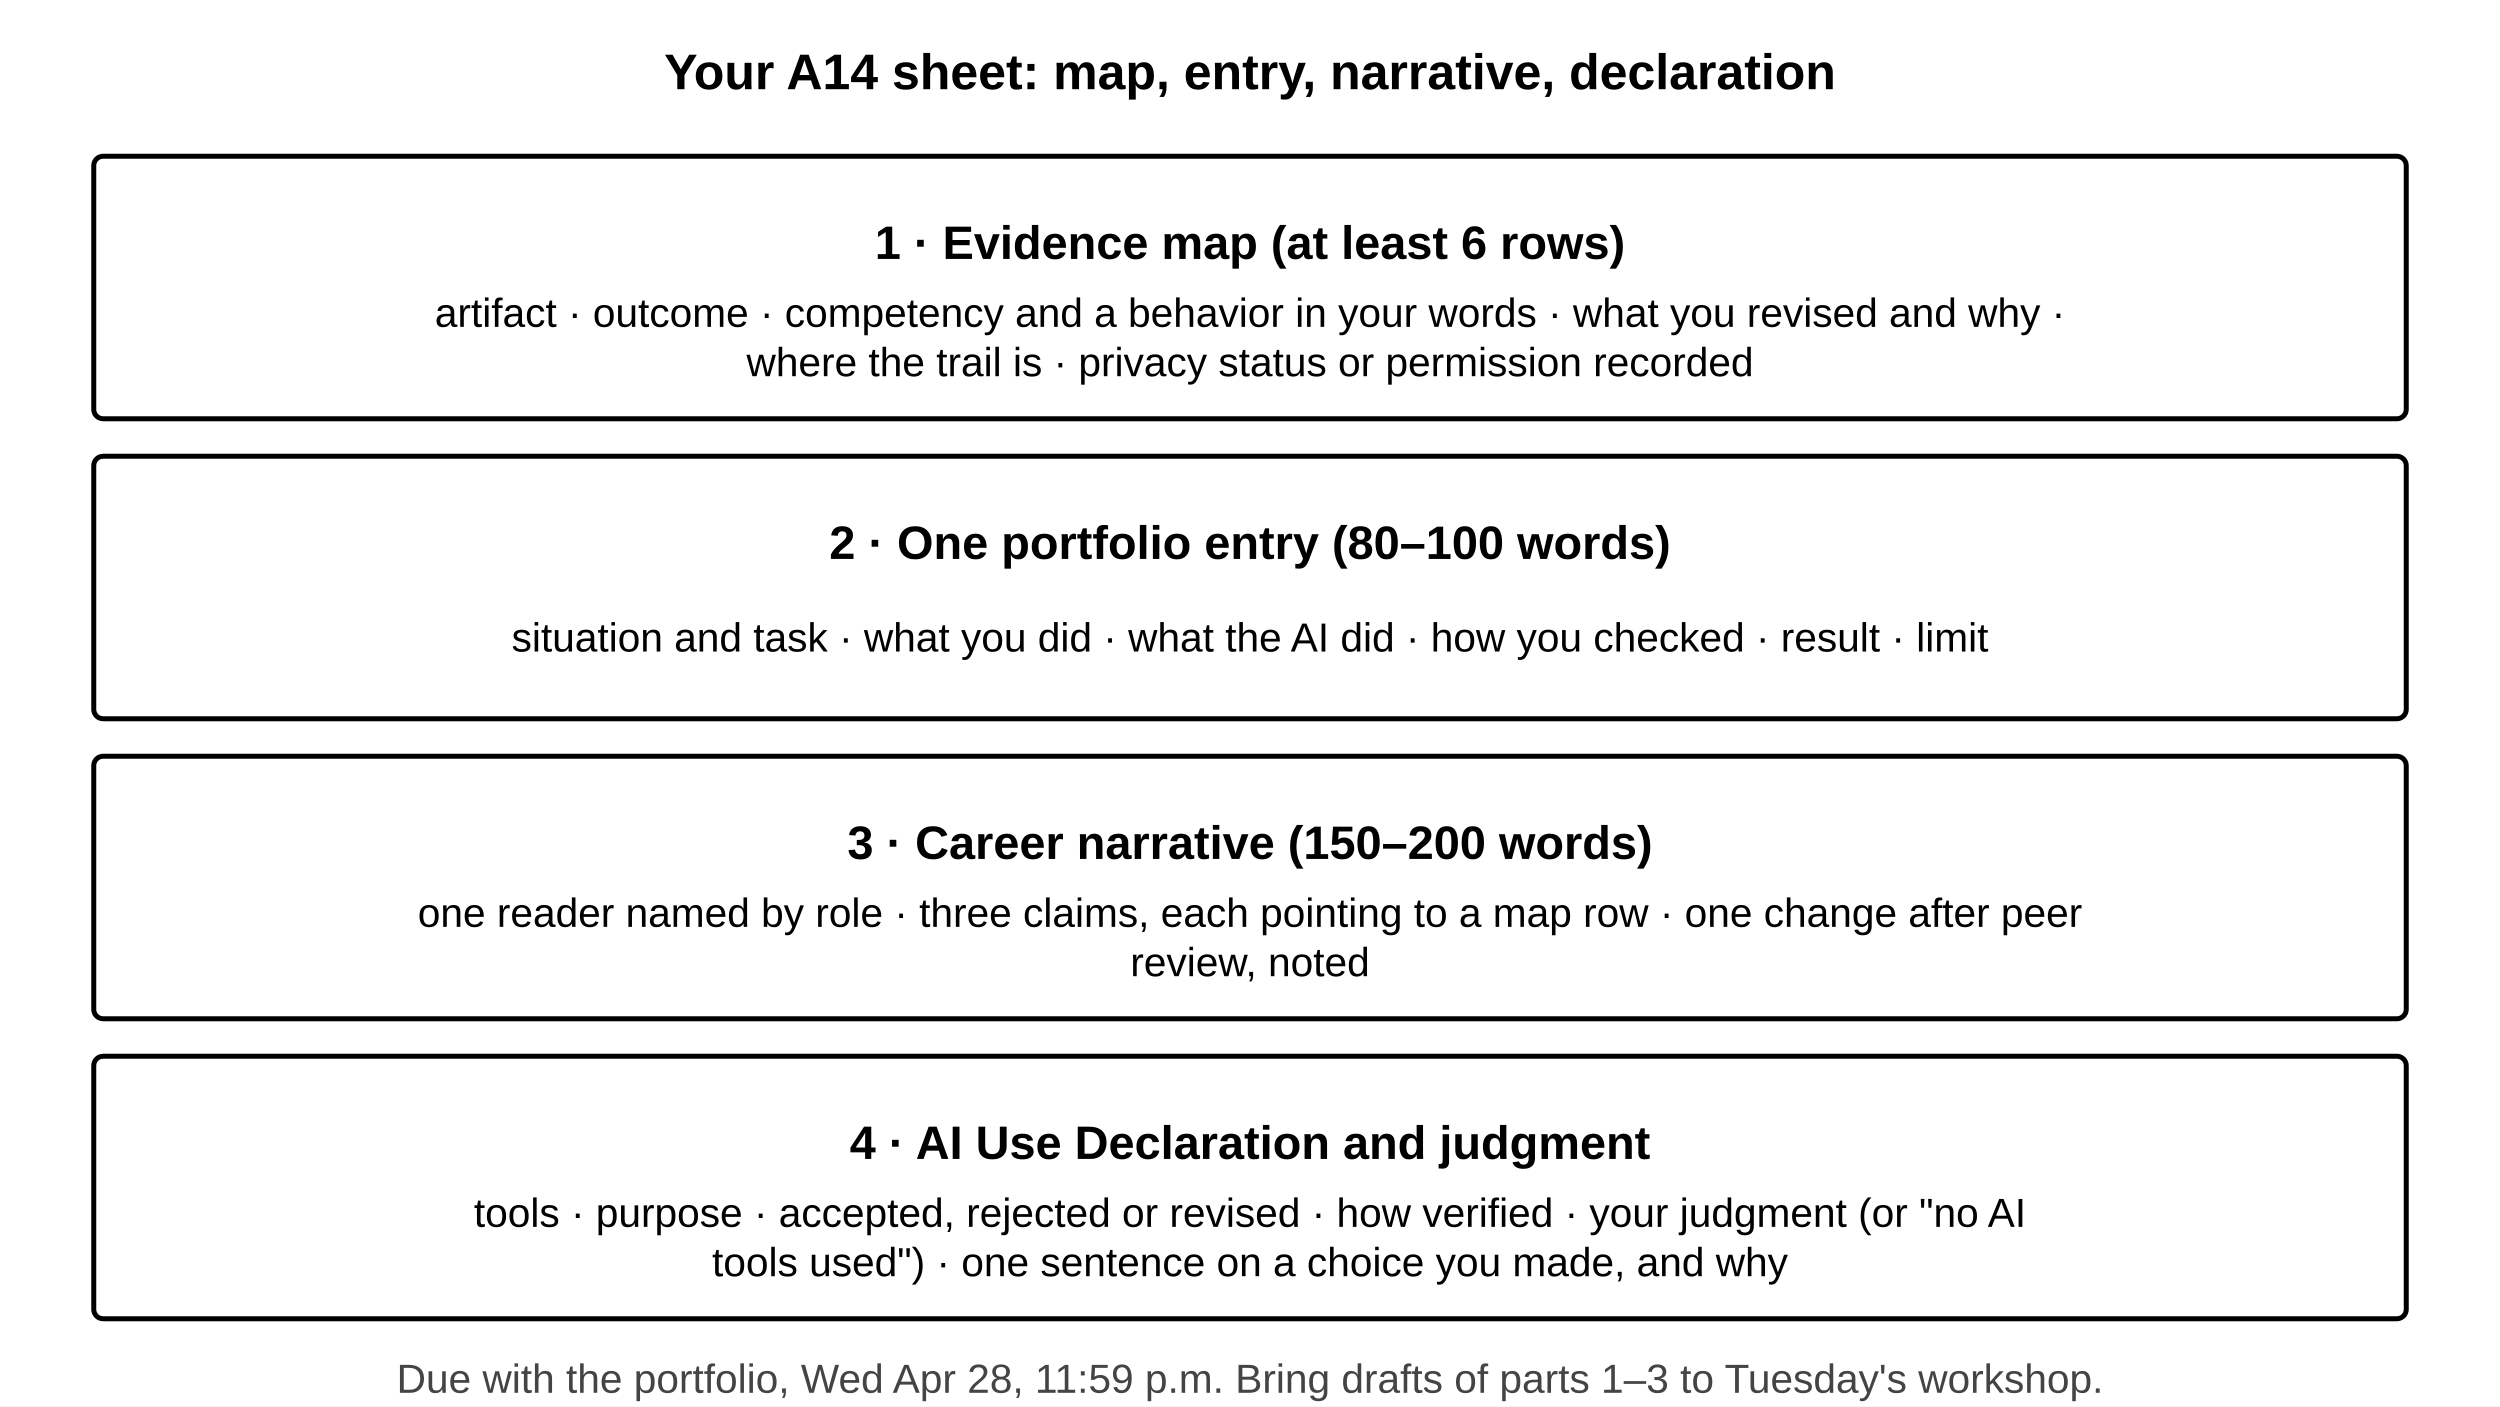
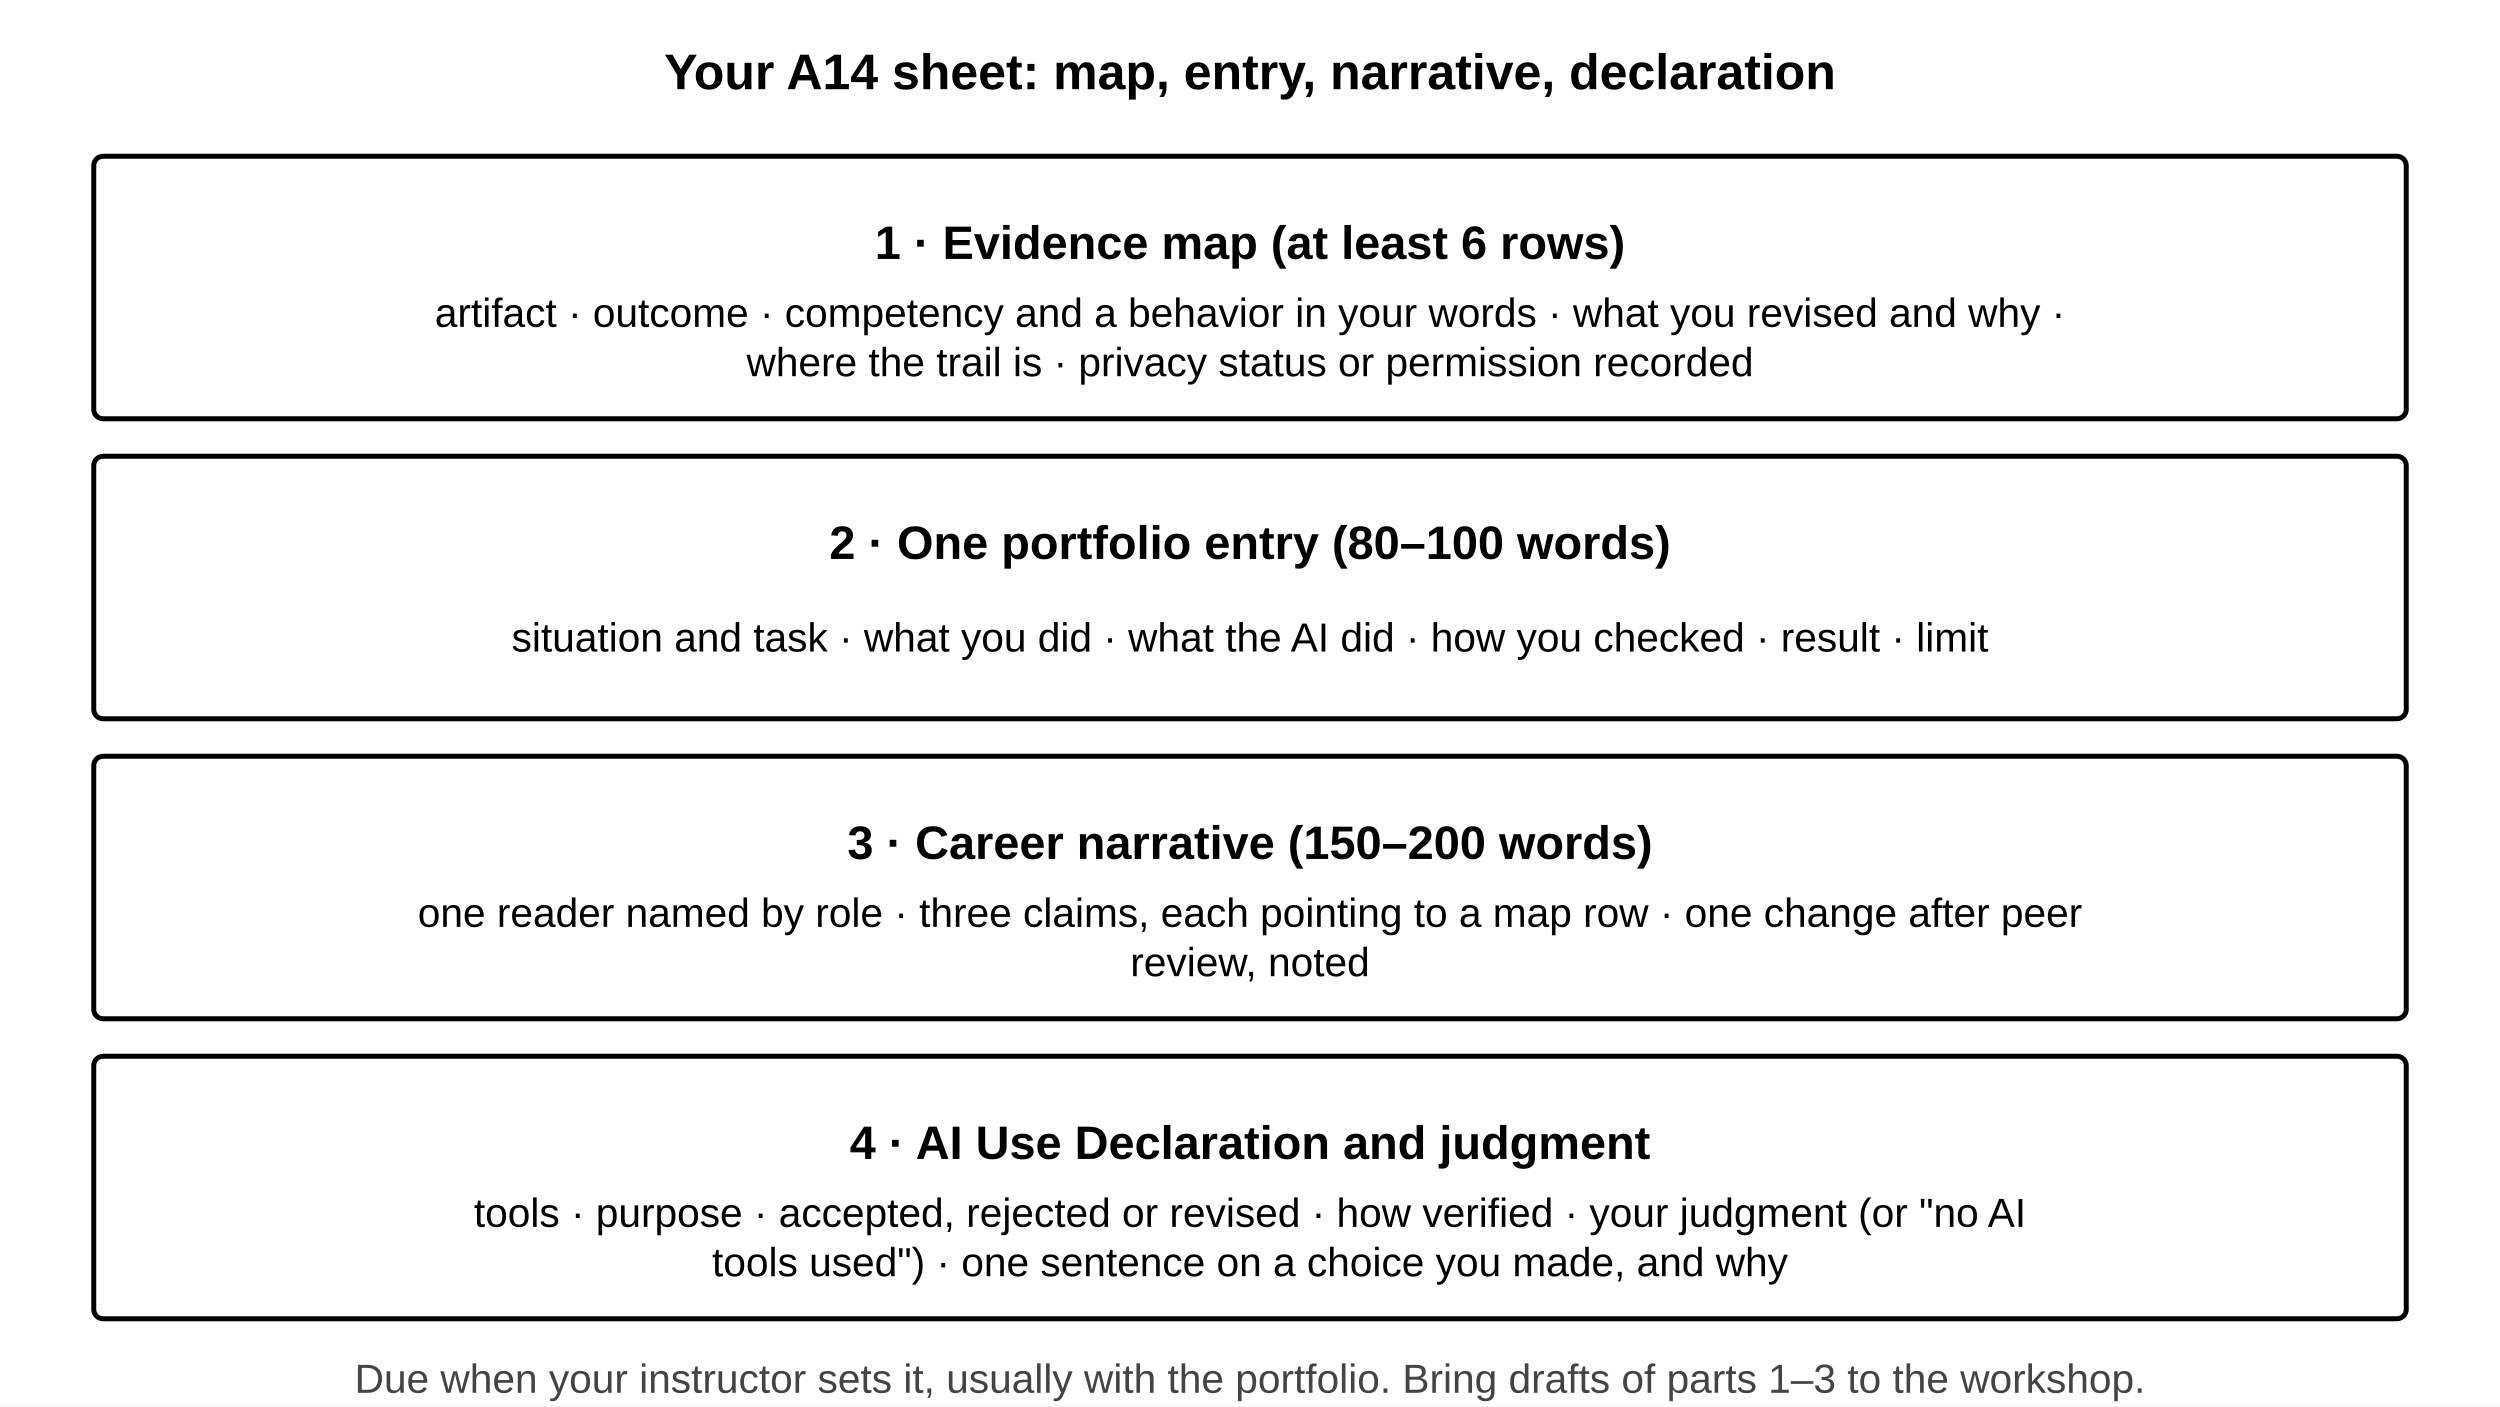
<svg xmlns="http://www.w3.org/2000/svg" viewBox="0 0 800 450" width="800" height="450" role="img" font-family="'Source Sans 3', 'Source Sans Pro', 'Helvetica Neue', Arial, sans-serif">
  <defs>
    <marker id="arrow-gray" viewBox="0 0 10 10" refX="9" refY="5" markerWidth="7" markerHeight="7" orient="auto-start-reverse">
      <path d="M0,0 L10,5 L0,10 z" fill="#000000" />
    </marker>
    <pattern id="hatch" patternUnits="userSpaceOnUse" width="8" height="8" patternTransform="rotate(45)">
      <rect width="8" height="8" fill="#FFFFFF" />
      <line x1="0" y1="0" x2="0" y2="8" stroke="#9A9A9A" stroke-width="1.3" />
    </pattern>
    <pattern id="dots" patternUnits="userSpaceOnUse" width="7" height="7">
      <rect width="7" height="7" fill="#FFFFFF" />
      <circle cx="3.5" cy="3.5" r="1.2" fill="#000" />
    </pattern>
  </defs>
  <rect width="800" height="450" fill="#FFFFFF" />
  <text x="400.0" y="24.0" font-size="16" font-weight="700" text-anchor="middle" dominant-baseline="middle" fill="#000000" style="">Your A14 sheet: map, entry, narrative, declaration</text>
  <rect x="30" y="50" width="740" height="84" rx="3" fill="#FFFFFF" stroke="#000000" stroke-width="1.6" />
  <text x="400.0" y="78.6" font-size="15" font-weight="600" text-anchor="middle" dominant-baseline="middle" fill="#000000" style="">1 · Evidence map (at least 6 rows)</text>
  <text x="400.0" y="100.9" font-size="13" font-weight="normal" text-anchor="middle" dominant-baseline="middle" fill="#000000" style="">artifact · outcome · competency and a behavior in your words · what you revised and why ·</text>
  <text x="400.0" y="116.7" font-size="13" font-weight="normal" text-anchor="middle" dominant-baseline="middle" fill="#000000" style="">where the trail is · privacy status or permission recorded</text>
  <rect x="30" y="146" width="740" height="84" rx="3" fill="#FFFFFF" stroke="#000000" stroke-width="1.6" />
  <text x="400.0" y="174.6" font-size="15" font-weight="600" text-anchor="middle" dominant-baseline="middle" fill="#000000" style="">2 · One portfolio entry (80–100 words)</text>
  <text x="400.0" y="204.8" font-size="13" font-weight="normal" text-anchor="middle" dominant-baseline="middle" fill="#000000" style="">situation and task · what you did · what the AI did · how you checked · result · limit</text>
  <rect x="30" y="242" width="740" height="84" rx="3" fill="#FFFFFF" stroke="#000000" stroke-width="1.6" />
  <text x="400.0" y="270.6" font-size="15" font-weight="600" text-anchor="middle" dominant-baseline="middle" fill="#000000" style="">3 · Career narrative (150–200 words)</text>
  <text x="400.0" y="292.9" font-size="13" font-weight="normal" text-anchor="middle" dominant-baseline="middle" fill="#000000" style="">one reader named by role · three claims, each pointing to a map row · one change after peer</text>
  <text x="400.0" y="308.7" font-size="13" font-weight="normal" text-anchor="middle" dominant-baseline="middle" fill="#000000" style="">review, noted</text>
  <rect x="30" y="338" width="740" height="84" rx="3" fill="#FFFFFF" stroke="#000000" stroke-width="1.6" />
  <text x="400.0" y="366.6" font-size="15" font-weight="600" text-anchor="middle" dominant-baseline="middle" fill="#000000" style="">4 · AI Use Declaration and judgment</text>
  <text x="400.0" y="388.9" font-size="13" font-weight="normal" text-anchor="middle" dominant-baseline="middle" fill="#000000" style="">tools · purpose · accepted, rejected or revised · how verified · your judgment (or "no AI</text>
  <text x="400.0" y="404.7" font-size="13" font-weight="normal" text-anchor="middle" dominant-baseline="middle" fill="#000000" style="">tools used") · one sentence on a choice you made, and why</text>
-   <text x="400.0" y="442.0" font-size="13" font-weight="normal" text-anchor="middle" dominant-baseline="middle" fill="#444444" style="">Due with the portfolio, Wed Apr 28, 11:59 p.m. Bring drafts of parts 1–3 to Tuesday's workshop.</text>
+   <text x="400.0" y="442.0" font-size="13" font-weight="normal" text-anchor="middle" dominant-baseline="middle" fill="#444444" style="">Due when your instructor sets it, usually with the portfolio. Bring drafts of parts 1–3 to the workshop.</text>
</svg>
